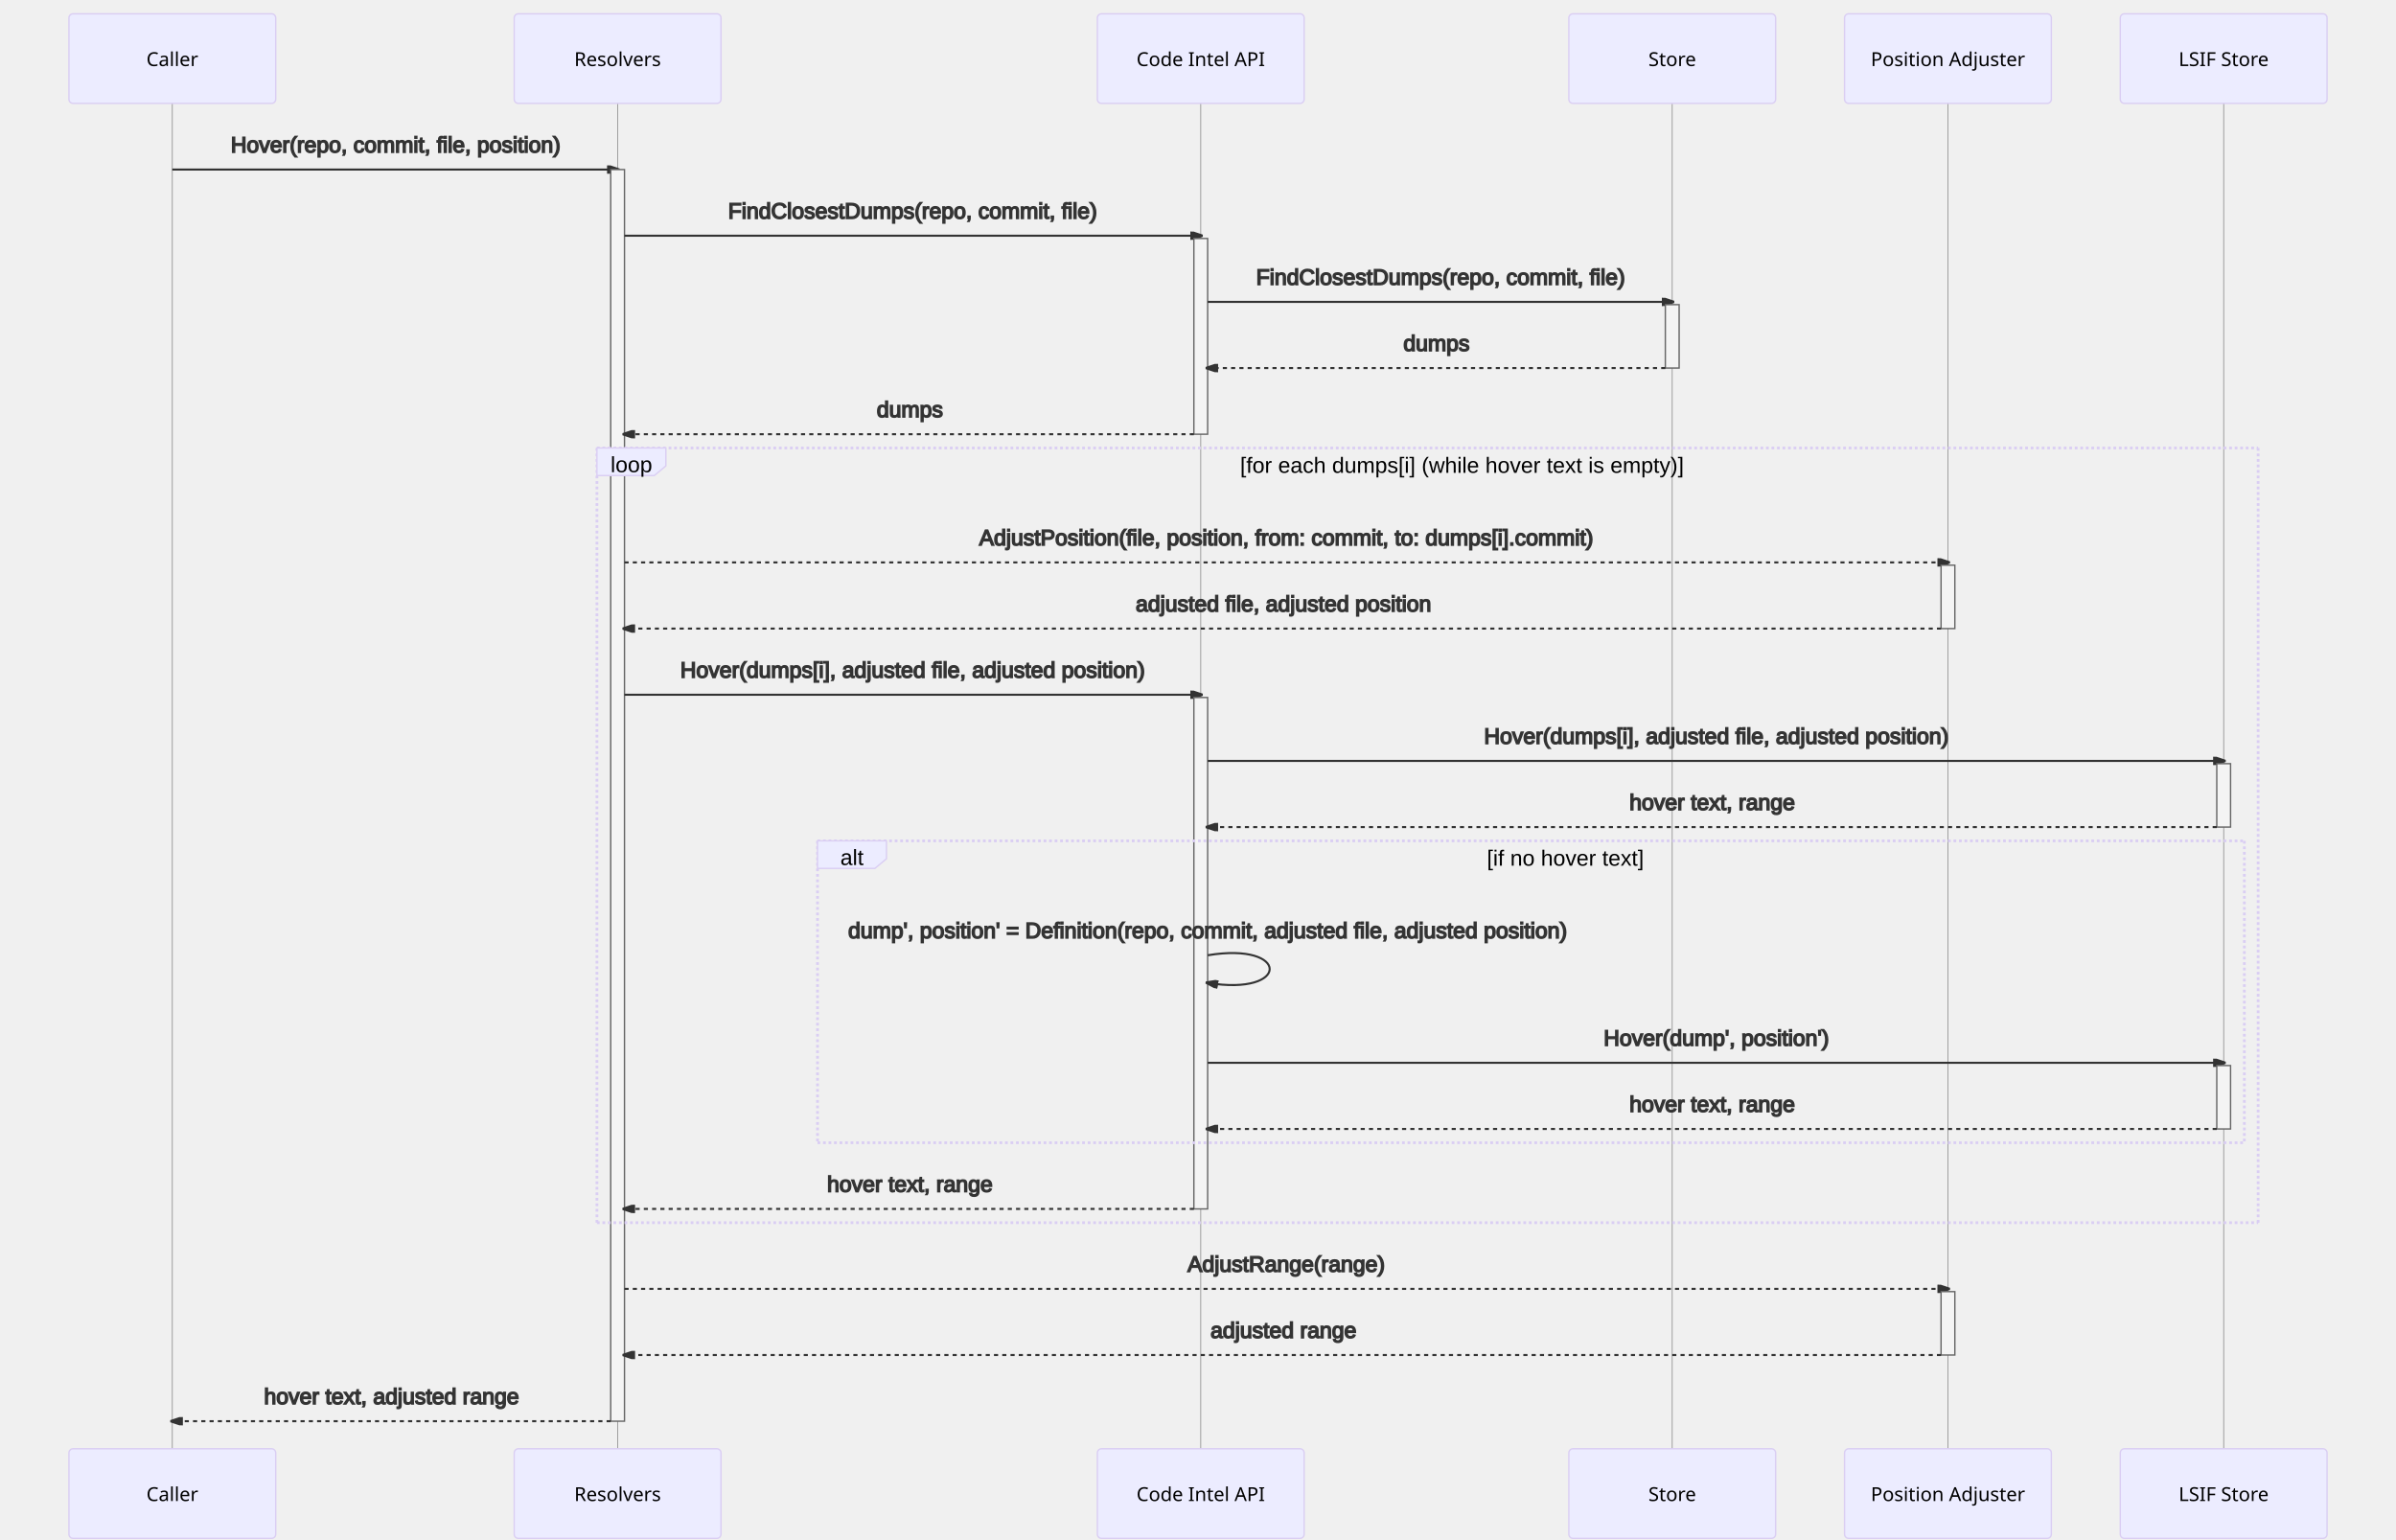
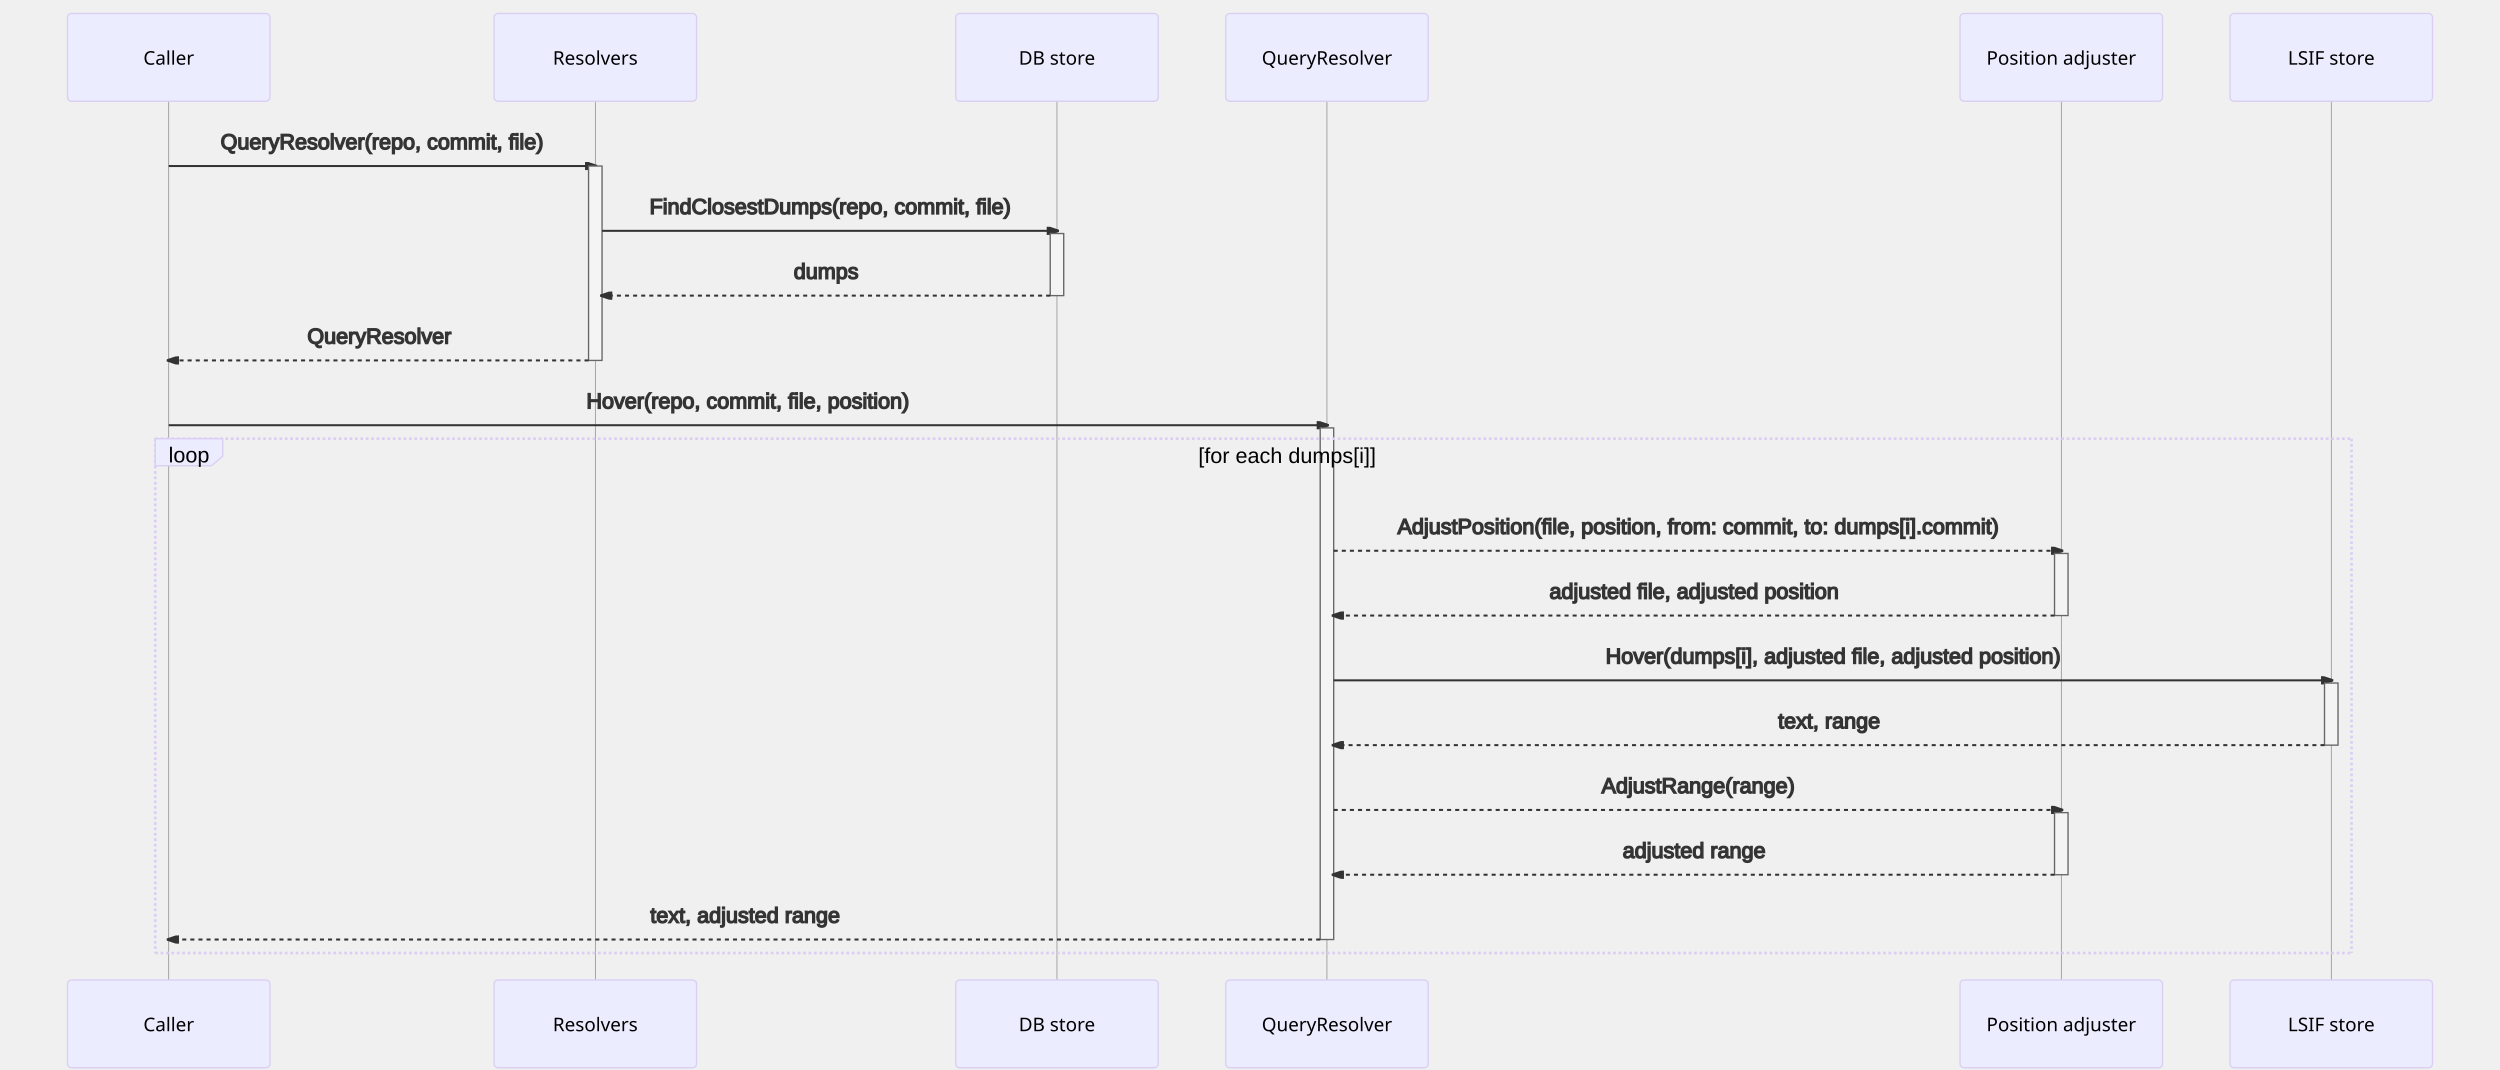
- <svg xmlns="http://www.w3.org/2000/svg" id="mermaid-hover" width="100%" height="100%" style="max-width:1738px;" viewBox="-50 -10 1738 1117">
+ <svg xmlns="http://www.w3.org/2000/svg" id="mermaid-hover" width="100%" height="100%" style="max-width:1852px;" viewBox="-50 -10 1852 792">
  <style>#mermaid-hover{font-family:"trebuchet ms",verdana,arial;font-size:16px;fill:#333;}#mermaid-hover .error-icon{fill:#552222;}#mermaid-hover .error-text{fill:#552222;stroke:#552222;}#mermaid-hover .edge-thickness-normal{stroke-width:2px;}#mermaid-hover .edge-thickness-thick{stroke-width:3.5px;}#mermaid-hover .edge-pattern-solid{stroke-dasharray:0;}#mermaid-hover .edge-pattern-dashed{stroke-dasharray:3;}#mermaid-hover .edge-pattern-dotted{stroke-dasharray:2;}#mermaid-hover .marker{fill:#333333;}#mermaid-hover .marker.cross{stroke:#333333;}#mermaid-hover svg{font-family:"trebuchet ms",verdana,arial;font-size:16px;}#mermaid-hover .actor{stroke:hsl(259.626,59.777%,87.902%);fill:#ECECFF;}#mermaid-hover text.actor &gt; tspan{fill:black;stroke:none;}#mermaid-hover .actor-line{stroke:grey;}#mermaid-hover .messageLine0{stroke-width:1.5;stroke-dasharray:none;stroke:#333;}#mermaid-hover .messageLine1{stroke-width:1.5;stroke-dasharray:2,2;stroke:#333;}#mermaid-hover #arrowhead path{fill:#333;stroke:#333;}#mermaid-hover .sequenceNumber{fill:white;}#mermaid-hover #sequencenumber{fill:#333;}#mermaid-hover #crosshead path{fill:#333;stroke:#333;}#mermaid-hover .messageText{fill:#333;stroke:#333;}#mermaid-hover .labelBox{stroke:hsl(259.626,59.777%,87.902%);fill:#ECECFF;}#mermaid-hover .labelText,#mermaid-hover .labelText &gt; tspan{fill:black;stroke:none;}#mermaid-hover .loopText,#mermaid-hover .loopText &gt; tspan{fill:black;stroke:none;}#mermaid-hover .loopLine{stroke-width:2px;stroke-dasharray:2,2;stroke:hsl(259.626,59.777%,87.902%);fill:hsl(259.626,59.777%,87.902%);}#mermaid-hover .note{stroke:#aaaa33;fill:#fff5ad;}#mermaid-hover .noteText,#mermaid-hover .noteText &gt; tspan{fill:black;stroke:none;}#mermaid-hover .activation0{fill:#f4f4f4;stroke:#666;}#mermaid-hover .activation1{fill:#f4f4f4;stroke:#666;}#mermaid-hover .activation2{fill:#f4f4f4;stroke:#666;}#mermaid-hover:root{--mermaid-font-family:"trebuchet ms",verdana,arial;}#mermaid-hover sequence{fill:apa;}</style>
  <g />
  <g>
-     <line id="actor0" x1="75" y1="5" x2="75" y2="1106" class="actor-line" stroke-width="0.5px" stroke="#999" />
+     <line id="actor0" x1="75" y1="5" x2="75" y2="781" class="actor-line" stroke-width="0.5px" stroke="#999" />
    <rect x="0" y="0" fill="#eaeaea" stroke="#666" width="150" height="65" rx="3" ry="3" class="actor" />
    <text x="75" y="32.5" dominant-baseline="central" alignment-baseline="central" class="actor" style="text-anchor: middle; font-size: 14px; font-weight: 400; font-family: Open-Sans, sans-serif;">
      <tspan x="75" dy="0">Caller</tspan>
    </text>
  </g>
  <g>
-     <line id="actor1" x1="398" y1="5" x2="398" y2="1106" class="actor-line" stroke-width="0.5px" stroke="#999" />
-     <rect x="323" y="0" fill="#eaeaea" stroke="#666" width="150" height="65" rx="3" ry="3" class="actor" />
-     <text x="398" y="32.5" dominant-baseline="central" alignment-baseline="central" class="actor" style="text-anchor: middle; font-size: 14px; font-weight: 400; font-family: Open-Sans, sans-serif;">
-       <tspan x="398" dy="0">Resolvers</tspan>
+     <line id="actor1" x1="391" y1="5" x2="391" y2="781" class="actor-line" stroke-width="0.5px" stroke="#999" />
+     <rect x="316" y="0" fill="#eaeaea" stroke="#666" width="150" height="65" rx="3" ry="3" class="actor" />
+     <text x="391" y="32.5" dominant-baseline="central" alignment-baseline="central" class="actor" style="text-anchor: middle; font-size: 14px; font-weight: 400; font-family: Open-Sans, sans-serif;">
+       <tspan x="391" dy="0">Resolvers</tspan>
    </text>
  </g>
  <g>
-     <line id="actor2" x1="821" y1="5" x2="821" y2="1106" class="actor-line" stroke-width="0.5px" stroke="#999" />
-     <rect x="746" y="0" fill="#eaeaea" stroke="#666" width="150" height="65" rx="3" ry="3" class="actor" />
-     <text x="821" y="32.5" dominant-baseline="central" alignment-baseline="central" class="actor" style="text-anchor: middle; font-size: 14px; font-weight: 400; font-family: Open-Sans, sans-serif;">
-       <tspan x="821" dy="0">Code Intel API</tspan>
+     <line id="actor2" x1="733" y1="5" x2="733" y2="781" class="actor-line" stroke-width="0.5px" stroke="#999" />
+     <rect x="658" y="0" fill="#eaeaea" stroke="#666" width="150" height="65" rx="3" ry="3" class="actor" />
+     <text x="733" y="32.5" dominant-baseline="central" alignment-baseline="central" class="actor" style="text-anchor: middle; font-size: 14px; font-weight: 400; font-family: Open-Sans, sans-serif;">
+       <tspan x="733" dy="0">DB store</tspan>
    </text>
  </g>
  <g>
-     <line id="actor3" x1="1163" y1="5" x2="1163" y2="1106" class="actor-line" stroke-width="0.5px" stroke="#999" />
-     <rect x="1088" y="0" fill="#eaeaea" stroke="#666" width="150" height="65" rx="3" ry="3" class="actor" />
-     <text x="1163" y="32.5" dominant-baseline="central" alignment-baseline="central" class="actor" style="text-anchor: middle; font-size: 14px; font-weight: 400; font-family: Open-Sans, sans-serif;">
-       <tspan x="1163" dy="0">Store</tspan>
+     <line id="actor3" x1="933" y1="5" x2="933" y2="781" class="actor-line" stroke-width="0.5px" stroke="#999" />
+     <rect x="858" y="0" fill="#eaeaea" stroke="#666" width="150" height="65" rx="3" ry="3" class="actor" />
+     <text x="933" y="32.5" dominant-baseline="central" alignment-baseline="central" class="actor" style="text-anchor: middle; font-size: 14px; font-weight: 400; font-family: Open-Sans, sans-serif;">
+       <tspan x="933" dy="0">QueryResolver</tspan>
    </text>
  </g>
  <g>
-     <line id="actor4" x1="1363" y1="5" x2="1363" y2="1106" class="actor-line" stroke-width="0.5px" stroke="#999" />
-     <rect x="1288" y="0" fill="#eaeaea" stroke="#666" width="150" height="65" rx="3" ry="3" class="actor" />
-     <text x="1363" y="32.5" dominant-baseline="central" alignment-baseline="central" class="actor" style="text-anchor: middle; font-size: 14px; font-weight: 400; font-family: Open-Sans, sans-serif;">
-       <tspan x="1363" dy="0">Position Adjuster</tspan>
+     <line id="actor4" x1="1477" y1="5" x2="1477" y2="781" class="actor-line" stroke-width="0.5px" stroke="#999" />
+     <rect x="1402" y="0" fill="#eaeaea" stroke="#666" width="150" height="65" rx="3" ry="3" class="actor" />
+     <text x="1477" y="32.5" dominant-baseline="central" alignment-baseline="central" class="actor" style="text-anchor: middle; font-size: 14px; font-weight: 400; font-family: Open-Sans, sans-serif;">
+       <tspan x="1477" dy="0">Position adjuster</tspan>
    </text>
  </g>
  <g>
-     <line id="actor5" x1="1563" y1="5" x2="1563" y2="1106" class="actor-line" stroke-width="0.5px" stroke="#999" />
-     <rect x="1488" y="0" fill="#eaeaea" stroke="#666" width="150" height="65" rx="3" ry="3" class="actor" />
-     <text x="1563" y="32.5" dominant-baseline="central" alignment-baseline="central" class="actor" style="text-anchor: middle; font-size: 14px; font-weight: 400; font-family: Open-Sans, sans-serif;">
-       <tspan x="1563" dy="0">LSIF Store</tspan>
+     <line id="actor5" x1="1677" y1="5" x2="1677" y2="781" class="actor-line" stroke-width="0.5px" stroke="#999" />
+     <rect x="1602" y="0" fill="#eaeaea" stroke="#666" width="150" height="65" rx="3" ry="3" class="actor" />
+     <text x="1677" y="32.5" dominant-baseline="central" alignment-baseline="central" class="actor" style="text-anchor: middle; font-size: 14px; font-weight: 400; font-family: Open-Sans, sans-serif;">
+       <tspan x="1677" dy="0">LSIF store</tspan>
    </text>
  </g>
  <defs>
    <marker id="arrowhead" refX="5" refY="2" markerWidth="6" markerHeight="4" orient="auto">
      <path d="M 0,0 V 4 L6,2 Z" />
    </marker>
  </defs>
  <defs>
    <marker id="crosshead" markerWidth="15" markerHeight="8" orient="auto" refX="16" refY="4">
      <path fill="black" stroke="#000000" stroke-width="1px" d="M 9,2 V 6 L16,4 Z" style="stroke-dasharray: 0, 0;" />
      <path fill="none" stroke="#000000" stroke-width="1px" d="M 0,1 L 6,7 M 6,1 L 0,7" style="stroke-dasharray: 0, 0;" />
    </marker>
  </defs>
  <defs>
    <marker id="sequencenumber" refX="15" refY="15" markerWidth="60" markerHeight="40" orient="auto">
      <circle cx="15" cy="15" r="6" />
    </marker>
  </defs>
-   <text x="237" y="80" text-anchor="middle" dominant-baseline="middle" alignment-baseline="middle" class="messageText" dy="1em" style="font-family: &quot;trebuchet ms&quot;, verdana, arial; font-size: 16px; font-weight: 400;">Hover(repo, commit, file, position)</text>
-   <line x1="75" y1="113" x2="398" y2="113" class="messageLine0" stroke-width="2" stroke="none" marker-end="url(#arrowhead)" style="fill: none;" />
+   <text x="233" y="80" text-anchor="middle" dominant-baseline="middle" alignment-baseline="middle" class="messageText" dy="1em" style="font-family: &quot;trebuchet ms&quot;, verdana, arial; font-size: 16px; font-weight: 400;">QueryResolver(repo, commit, file)</text>
+   <line x1="75" y1="113" x2="391" y2="113" class="messageLine0" stroke-width="2" stroke="none" marker-end="url(#arrowhead)" style="fill: none;" />
  <g>
-     <rect x="393" y="113" fill="#EDF2AE" stroke="#666" width="10" height="908" rx="0" ry="0" class="activation0" />
+     <rect x="386" y="113" fill="#EDF2AE" stroke="#666" width="10" height="144" rx="0" ry="0" class="activation0" />
  </g>
-   <text x="612" y="128" text-anchor="middle" dominant-baseline="middle" alignment-baseline="middle" class="messageText" dy="1em" style="font-family: &quot;trebuchet ms&quot;, verdana, arial; font-size: 16px; font-weight: 400;">FindClosestDumps(repo, commit, file)</text>
-   <line x1="403" y1="161" x2="821" y2="161" class="messageLine0" stroke-width="2" stroke="none" marker-end="url(#arrowhead)" style="fill: none;" />
+   <text x="565" y="128" text-anchor="middle" dominant-baseline="middle" alignment-baseline="middle" class="messageText" dy="1em" style="font-family: &quot;trebuchet ms&quot;, verdana, arial; font-size: 16px; font-weight: 400;">FindClosestDumps(repo, commit, file)</text>
+   <line x1="396" y1="161" x2="733" y2="161" class="messageLine0" stroke-width="2" stroke="none" marker-end="url(#arrowhead)" style="fill: none;" />
  <g>
-     <rect x="816" y="163" fill="#EDF2AE" stroke="#666" width="10" height="142" rx="0" ry="0" class="activation0" />
+     <rect x="728" y="163" fill="#EDF2AE" stroke="#666" width="10" height="46" rx="0" ry="0" class="activation0" />
  </g>
-   <text x="995" y="176" text-anchor="middle" dominant-baseline="middle" alignment-baseline="middle" class="messageText" dy="1em" style="font-family: &quot;trebuchet ms&quot;, verdana, arial; font-size: 16px; font-weight: 400;">FindClosestDumps(repo, commit, file)</text>
-   <line x1="826" y1="209" x2="1163" y2="209" class="messageLine0" stroke-width="2" stroke="none" marker-end="url(#arrowhead)" style="fill: none;" />
+   <text x="562" y="176" text-anchor="middle" dominant-baseline="middle" alignment-baseline="middle" class="messageText" dy="1em" style="font-family: &quot;trebuchet ms&quot;, verdana, arial; font-size: 16px; font-weight: 400;">dumps</text>
+   <line x1="728" y1="209" x2="396" y2="209" class="messageLine1" stroke-width="2" stroke="none" marker-end="url(#arrowhead)" style="stroke-dasharray: 3, 3; fill: none;" />
+   <text x="231" y="224" text-anchor="middle" dominant-baseline="middle" alignment-baseline="middle" class="messageText" dy="1em" style="font-family: &quot;trebuchet ms&quot;, verdana, arial; font-size: 16px; font-weight: 400;">QueryResolver</text>
+   <line x1="386" y1="257" x2="75" y2="257" class="messageLine1" stroke-width="2" stroke="none" marker-end="url(#arrowhead)" style="stroke-dasharray: 3, 3; fill: none;" />
+   <text x="504" y="272" text-anchor="middle" dominant-baseline="middle" alignment-baseline="middle" class="messageText" dy="1em" style="font-family: &quot;trebuchet ms&quot;, verdana, arial; font-size: 16px; font-weight: 400;">Hover(repo, commit, file, position)</text>
+   <line x1="75" y1="305" x2="933" y2="305" class="messageLine0" stroke-width="2" stroke="none" marker-end="url(#arrowhead)" style="fill: none;" />
  <g>
-     <rect x="1158" y="211" fill="#EDF2AE" stroke="#666" width="10" height="46" rx="0" ry="0" class="activation0" />
+     <rect x="928" y="307" fill="#EDF2AE" stroke="#666" width="10" height="379" rx="0" ry="0" class="activation0" />
  </g>
-   <text x="992" y="224" text-anchor="middle" dominant-baseline="middle" alignment-baseline="middle" class="messageText" dy="1em" style="font-family: &quot;trebuchet ms&quot;, verdana, arial; font-size: 16px; font-weight: 400;">dumps</text>
-   <line x1="1158" y1="257" x2="826" y2="257" class="messageLine1" stroke-width="2" stroke="none" marker-end="url(#arrowhead)" style="stroke-dasharray: 3, 3; fill: none;" />
-   <text x="610" y="272" text-anchor="middle" dominant-baseline="middle" alignment-baseline="middle" class="messageText" dy="1em" style="font-family: &quot;trebuchet ms&quot;, verdana, arial; font-size: 16px; font-weight: 400;">dumps</text>
-   <line x1="816" y1="305" x2="403" y2="305" class="messageLine1" stroke-width="2" stroke="none" marker-end="url(#arrowhead)" style="stroke-dasharray: 3, 3; fill: none;" />
-   <text x="883" y="365" text-anchor="middle" dominant-baseline="middle" alignment-baseline="middle" class="messageText" dy="1em" style="font-family: &quot;trebuchet ms&quot;, verdana, arial; font-size: 16px; font-weight: 400;">AdjustPosition(file, position, from: commit, to: dumps[i].commit)</text>
-   <line x1="403" y1="398" x2="1363" y2="398" class="messageLine1" stroke-width="2" stroke="none" marker-end="url(#arrowhead)" style="stroke-dasharray: 3, 3; fill: none;" />
+   <text x="1208" y="365" text-anchor="middle" dominant-baseline="middle" alignment-baseline="middle" class="messageText" dy="1em" style="font-family: &quot;trebuchet ms&quot;, verdana, arial; font-size: 16px; font-weight: 400;">AdjustPosition(file, position, from: commit, to: dumps[i].commit)</text>
+   <line x1="938" y1="398" x2="1477" y2="398" class="messageLine1" stroke-width="2" stroke="none" marker-end="url(#arrowhead)" style="stroke-dasharray: 3, 3; fill: none;" />
  <g>
-     <rect x="1358" y="400" fill="#EDF2AE" stroke="#666" width="10" height="46" rx="0" ry="0" class="activation0" />
+     <rect x="1472" y="400" fill="#EDF2AE" stroke="#666" width="10" height="46" rx="0" ry="0" class="activation0" />
  </g>
-   <text x="881" y="413" text-anchor="middle" dominant-baseline="middle" alignment-baseline="middle" class="messageText" dy="1em" style="font-family: &quot;trebuchet ms&quot;, verdana, arial; font-size: 16px; font-weight: 400;">adjusted file, adjusted position</text>
-   <line x1="1358" y1="446" x2="403" y2="446" class="messageLine1" stroke-width="2" stroke="none" marker-end="url(#arrowhead)" style="stroke-dasharray: 3, 3; fill: none;" />
-   <text x="612" y="461" text-anchor="middle" dominant-baseline="middle" alignment-baseline="middle" class="messageText" dy="1em" style="font-family: &quot;trebuchet ms&quot;, verdana, arial; font-size: 16px; font-weight: 400;">Hover(dumps[i], adjusted file, adjusted position)</text>
-   <line x1="403" y1="494" x2="821" y2="494" class="messageLine0" stroke-width="2" stroke="none" marker-end="url(#arrowhead)" style="fill: none;" />
+   <text x="1205" y="413" text-anchor="middle" dominant-baseline="middle" alignment-baseline="middle" class="messageText" dy="1em" style="font-family: &quot;trebuchet ms&quot;, verdana, arial; font-size: 16px; font-weight: 400;">adjusted file, adjusted position</text>
+   <line x1="1472" y1="446" x2="938" y2="446" class="messageLine1" stroke-width="2" stroke="none" marker-end="url(#arrowhead)" style="stroke-dasharray: 3, 3; fill: none;" />
+   <text x="1308" y="461" text-anchor="middle" dominant-baseline="middle" alignment-baseline="middle" class="messageText" dy="1em" style="font-family: &quot;trebuchet ms&quot;, verdana, arial; font-size: 16px; font-weight: 400;">Hover(dumps[i], adjusted file, adjusted position)</text>
+   <line x1="938" y1="494" x2="1677" y2="494" class="messageLine0" stroke-width="2" stroke="none" marker-end="url(#arrowhead)" style="fill: none;" />
  <g>
-     <rect x="816" y="496" fill="#EDF2AE" stroke="#666" width="10" height="371" rx="0" ry="0" class="activation0" />
+     <rect x="1672" y="496" fill="#EDF2AE" stroke="#666" width="10" height="46" rx="0" ry="0" class="activation0" />
  </g>
-   <text x="1195" y="509" text-anchor="middle" dominant-baseline="middle" alignment-baseline="middle" class="messageText" dy="1em" style="font-family: &quot;trebuchet ms&quot;, verdana, arial; font-size: 16px; font-weight: 400;">Hover(dumps[i], adjusted file, adjusted position)</text>
-   <line x1="826" y1="542" x2="1563" y2="542" class="messageLine0" stroke-width="2" stroke="none" marker-end="url(#arrowhead)" style="fill: none;" />
+   <text x="1305" y="509" text-anchor="middle" dominant-baseline="middle" alignment-baseline="middle" class="messageText" dy="1em" style="font-family: &quot;trebuchet ms&quot;, verdana, arial; font-size: 16px; font-weight: 400;">text, range</text>
+   <line x1="1672" y1="542" x2="938" y2="542" class="messageLine1" stroke-width="2" stroke="none" marker-end="url(#arrowhead)" style="stroke-dasharray: 3, 3; fill: none;" />
+   <text x="1208" y="557" text-anchor="middle" dominant-baseline="middle" alignment-baseline="middle" class="messageText" dy="1em" style="font-family: &quot;trebuchet ms&quot;, verdana, arial; font-size: 16px; font-weight: 400;">AdjustRange(range)</text>
+   <line x1="938" y1="590" x2="1477" y2="590" class="messageLine1" stroke-width="2" stroke="none" marker-end="url(#arrowhead)" style="stroke-dasharray: 3, 3; fill: none;" />
  <g>
-     <rect x="1558" y="544" fill="#EDF2AE" stroke="#666" width="10" height="46" rx="0" ry="0" class="activation0" />
+     <rect x="1472" y="592" fill="#EDF2AE" stroke="#666" width="10" height="46" rx="0" ry="0" class="activation0" />
  </g>
-   <text x="1192" y="557" text-anchor="middle" dominant-baseline="middle" alignment-baseline="middle" class="messageText" dy="1em" style="font-family: &quot;trebuchet ms&quot;, verdana, arial; font-size: 16px; font-weight: 400;">hover text, range</text>
-   <line x1="1558" y1="590" x2="826" y2="590" class="messageLine1" stroke-width="2" stroke="none" marker-end="url(#arrowhead)" style="stroke-dasharray: 3, 3; fill: none;" />
-   <text x="826" y="650" text-anchor="middle" dominant-baseline="middle" alignment-baseline="middle" class="messageText" dy="1em" style="font-family: &quot;trebuchet ms&quot;, verdana, arial; font-size: 16px; font-weight: 400;">dump', position' = Definition(repo, commit, adjusted file, adjusted position)</text>
-   <path d="M 826,683 C 886,673 886,713 826,703" class="messageLine0" stroke-width="2" stroke="none" marker-end="url(#arrowhead)" style="fill: none;" />
-   <text x="1195" y="728" text-anchor="middle" dominant-baseline="middle" alignment-baseline="middle" class="messageText" dy="1em" style="font-family: &quot;trebuchet ms&quot;, verdana, arial; font-size: 16px; font-weight: 400;">Hover(dump', position')</text>
-   <line x1="826" y1="761" x2="1563" y2="761" class="messageLine0" stroke-width="2" stroke="none" marker-end="url(#arrowhead)" style="fill: none;" />
+   <text x="1205" y="605" text-anchor="middle" dominant-baseline="middle" alignment-baseline="middle" class="messageText" dy="1em" style="font-family: &quot;trebuchet ms&quot;, verdana, arial; font-size: 16px; font-weight: 400;">adjusted range</text>
+   <line x1="1472" y1="638" x2="938" y2="638" class="messageLine1" stroke-width="2" stroke="none" marker-end="url(#arrowhead)" style="stroke-dasharray: 3, 3; fill: none;" />
+   <text x="502" y="653" text-anchor="middle" dominant-baseline="middle" alignment-baseline="middle" class="messageText" dy="1em" style="font-family: &quot;trebuchet ms&quot;, verdana, arial; font-size: 16px; font-weight: 400;">text, adjusted range</text>
+   <line x1="928" y1="686" x2="75" y2="686" class="messageLine1" stroke-width="2" stroke="none" marker-end="url(#arrowhead)" style="stroke-dasharray: 3, 3; fill: none;" />
  <g>
-     <rect x="1558" y="763" fill="#EDF2AE" stroke="#666" width="10" height="46" rx="0" ry="0" class="activation0" />
-   </g>
-   <text x="1192" y="776" text-anchor="middle" dominant-baseline="middle" alignment-baseline="middle" class="messageText" dy="1em" style="font-family: &quot;trebuchet ms&quot;, verdana, arial; font-size: 16px; font-weight: 400;">hover text, range</text>
-   <line x1="1558" y1="809" x2="826" y2="809" class="messageLine1" stroke-width="2" stroke="none" marker-end="url(#arrowhead)" style="stroke-dasharray: 3, 3; fill: none;" />
-   <g>
-     <line x1="543" y1="600" x2="1578" y2="600" class="loopLine" />
-     <line x1="1578" y1="600" x2="1578" y2="819" class="loopLine" />
-     <line x1="543" y1="819" x2="1578" y2="819" class="loopLine" />
-     <line x1="543" y1="600" x2="543" y2="819" class="loopLine" />
-     <polygon points="543,600 593,600 593,613 584.6,620 543,620" class="labelBox" />
-     <text x="568" y="613" text-anchor="middle" dominant-baseline="middle" alignment-baseline="middle" class="labelText" style="font-family: &quot;trebuchet ms&quot;, verdana, arial; font-size: 16px; font-weight: 400;">alt</text>
-     <text x="1085.5" y="618" text-anchor="middle" class="loopText" style="font-family: &quot;trebuchet ms&quot;, verdana, arial; font-size: 16px; font-weight: 400;">
-       <tspan x="1085.5">[if no hover text]</tspan>
+     <line x1="65" y1="315" x2="1692" y2="315" class="loopLine" />
+     <line x1="1692" y1="315" x2="1692" y2="696" class="loopLine" />
+     <line x1="65" y1="696" x2="1692" y2="696" class="loopLine" />
+     <line x1="65" y1="315" x2="65" y2="696" class="loopLine" />
+     <polygon points="65,315 115,315 115,328 106.6,335 65,335" class="labelBox" />
+     <text x="90" y="328" text-anchor="middle" dominant-baseline="middle" alignment-baseline="middle" class="labelText" style="font-family: &quot;trebuchet ms&quot;, verdana, arial; font-size: 16px; font-weight: 400;">loop</text>
+     <text x="903.5" y="333" text-anchor="middle" class="loopText" style="font-family: &quot;trebuchet ms&quot;, verdana, arial; font-size: 16px; font-weight: 400;">
+       <tspan x="903.5">[for each dumps[i]]</tspan>
    </text>
  </g>
-   <text x="610" y="834" text-anchor="middle" dominant-baseline="middle" alignment-baseline="middle" class="messageText" dy="1em" style="font-family: &quot;trebuchet ms&quot;, verdana, arial; font-size: 16px; font-weight: 400;">hover text, range</text>
-   <line x1="816" y1="867" x2="403" y2="867" class="messageLine1" stroke-width="2" stroke="none" marker-end="url(#arrowhead)" style="stroke-dasharray: 3, 3; fill: none;" />
  <g>
-     <line x1="383" y1="315" x2="1588" y2="315" class="loopLine" />
-     <line x1="1588" y1="315" x2="1588" y2="877" class="loopLine" />
-     <line x1="383" y1="877" x2="1588" y2="877" class="loopLine" />
-     <line x1="383" y1="315" x2="383" y2="877" class="loopLine" />
-     <polygon points="383,315 433,315 433,328 424.6,335 383,335" class="labelBox" />
-     <text x="408" y="328" text-anchor="middle" dominant-baseline="middle" alignment-baseline="middle" class="labelText" style="font-family: &quot;trebuchet ms&quot;, verdana, arial; font-size: 16px; font-weight: 400;">loop</text>
-     <text x="1010.5" y="333" text-anchor="middle" class="loopText" style="font-family: &quot;trebuchet ms&quot;, verdana, arial; font-size: 16px; font-weight: 400;">
-       <tspan x="1010.5">[for each dumps[i] (while hover text is empty)]</tspan>
-     </text>
-   </g>
-   <text x="883" y="892" text-anchor="middle" dominant-baseline="middle" alignment-baseline="middle" class="messageText" dy="1em" style="font-family: &quot;trebuchet ms&quot;, verdana, arial; font-size: 16px; font-weight: 400;">AdjustRange(range)</text>
-   <line x1="403" y1="925" x2="1363" y2="925" class="messageLine1" stroke-width="2" stroke="none" marker-end="url(#arrowhead)" style="stroke-dasharray: 3, 3; fill: none;" />
-   <g>
-     <rect x="1358" y="927" fill="#EDF2AE" stroke="#666" width="10" height="46" rx="0" ry="0" class="activation0" />
-   </g>
-   <text x="881" y="940" text-anchor="middle" dominant-baseline="middle" alignment-baseline="middle" class="messageText" dy="1em" style="font-family: &quot;trebuchet ms&quot;, verdana, arial; font-size: 16px; font-weight: 400;">adjusted range</text>
-   <line x1="1358" y1="973" x2="403" y2="973" class="messageLine1" stroke-width="2" stroke="none" marker-end="url(#arrowhead)" style="stroke-dasharray: 3, 3; fill: none;" />
-   <text x="234" y="988" text-anchor="middle" dominant-baseline="middle" alignment-baseline="middle" class="messageText" dy="1em" style="font-family: &quot;trebuchet ms&quot;, verdana, arial; font-size: 16px; font-weight: 400;">hover text, adjusted range</text>
-   <line x1="393" y1="1021" x2="75" y2="1021" class="messageLine1" stroke-width="2" stroke="none" marker-end="url(#arrowhead)" style="stroke-dasharray: 3, 3; fill: none;" />
-   <g>
-     <rect x="0" y="1041" fill="#eaeaea" stroke="#666" width="150" height="65" rx="3" ry="3" class="actor" />
-     <text x="75" y="1073.5" dominant-baseline="central" alignment-baseline="central" class="actor" style="text-anchor: middle; font-size: 14px; font-weight: 400; font-family: Open-Sans, sans-serif;">
+     <rect x="0" y="716" fill="#eaeaea" stroke="#666" width="150" height="65" rx="3" ry="3" class="actor" />
+     <text x="75" y="748.5" dominant-baseline="central" alignment-baseline="central" class="actor" style="text-anchor: middle; font-size: 14px; font-weight: 400; font-family: Open-Sans, sans-serif;">
      <tspan x="75" dy="0">Caller</tspan>
    </text>
  </g>
  <g>
-     <rect x="323" y="1041" fill="#eaeaea" stroke="#666" width="150" height="65" rx="3" ry="3" class="actor" />
-     <text x="398" y="1073.5" dominant-baseline="central" alignment-baseline="central" class="actor" style="text-anchor: middle; font-size: 14px; font-weight: 400; font-family: Open-Sans, sans-serif;">
-       <tspan x="398" dy="0">Resolvers</tspan>
+     <rect x="316" y="716" fill="#eaeaea" stroke="#666" width="150" height="65" rx="3" ry="3" class="actor" />
+     <text x="391" y="748.5" dominant-baseline="central" alignment-baseline="central" class="actor" style="text-anchor: middle; font-size: 14px; font-weight: 400; font-family: Open-Sans, sans-serif;">
+       <tspan x="391" dy="0">Resolvers</tspan>
    </text>
  </g>
  <g>
-     <rect x="746" y="1041" fill="#eaeaea" stroke="#666" width="150" height="65" rx="3" ry="3" class="actor" />
-     <text x="821" y="1073.5" dominant-baseline="central" alignment-baseline="central" class="actor" style="text-anchor: middle; font-size: 14px; font-weight: 400; font-family: Open-Sans, sans-serif;">
-       <tspan x="821" dy="0">Code Intel API</tspan>
+     <rect x="658" y="716" fill="#eaeaea" stroke="#666" width="150" height="65" rx="3" ry="3" class="actor" />
+     <text x="733" y="748.5" dominant-baseline="central" alignment-baseline="central" class="actor" style="text-anchor: middle; font-size: 14px; font-weight: 400; font-family: Open-Sans, sans-serif;">
+       <tspan x="733" dy="0">DB store</tspan>
    </text>
  </g>
  <g>
-     <rect x="1088" y="1041" fill="#eaeaea" stroke="#666" width="150" height="65" rx="3" ry="3" class="actor" />
-     <text x="1163" y="1073.5" dominant-baseline="central" alignment-baseline="central" class="actor" style="text-anchor: middle; font-size: 14px; font-weight: 400; font-family: Open-Sans, sans-serif;">
-       <tspan x="1163" dy="0">Store</tspan>
+     <rect x="858" y="716" fill="#eaeaea" stroke="#666" width="150" height="65" rx="3" ry="3" class="actor" />
+     <text x="933" y="748.5" dominant-baseline="central" alignment-baseline="central" class="actor" style="text-anchor: middle; font-size: 14px; font-weight: 400; font-family: Open-Sans, sans-serif;">
+       <tspan x="933" dy="0">QueryResolver</tspan>
    </text>
  </g>
  <g>
-     <rect x="1288" y="1041" fill="#eaeaea" stroke="#666" width="150" height="65" rx="3" ry="3" class="actor" />
-     <text x="1363" y="1073.5" dominant-baseline="central" alignment-baseline="central" class="actor" style="text-anchor: middle; font-size: 14px; font-weight: 400; font-family: Open-Sans, sans-serif;">
-       <tspan x="1363" dy="0">Position Adjuster</tspan>
+     <rect x="1402" y="716" fill="#eaeaea" stroke="#666" width="150" height="65" rx="3" ry="3" class="actor" />
+     <text x="1477" y="748.5" dominant-baseline="central" alignment-baseline="central" class="actor" style="text-anchor: middle; font-size: 14px; font-weight: 400; font-family: Open-Sans, sans-serif;">
+       <tspan x="1477" dy="0">Position adjuster</tspan>
    </text>
  </g>
  <g>
-     <rect x="1488" y="1041" fill="#eaeaea" stroke="#666" width="150" height="65" rx="3" ry="3" class="actor" />
-     <text x="1563" y="1073.5" dominant-baseline="central" alignment-baseline="central" class="actor" style="text-anchor: middle; font-size: 14px; font-weight: 400; font-family: Open-Sans, sans-serif;">
-       <tspan x="1563" dy="0">LSIF Store</tspan>
+     <rect x="1602" y="716" fill="#eaeaea" stroke="#666" width="150" height="65" rx="3" ry="3" class="actor" />
+     <text x="1677" y="748.5" dominant-baseline="central" alignment-baseline="central" class="actor" style="text-anchor: middle; font-size: 14px; font-weight: 400; font-family: Open-Sans, sans-serif;">
+       <tspan x="1677" dy="0">LSIF store</tspan>
    </text>
  </g>
</svg>
